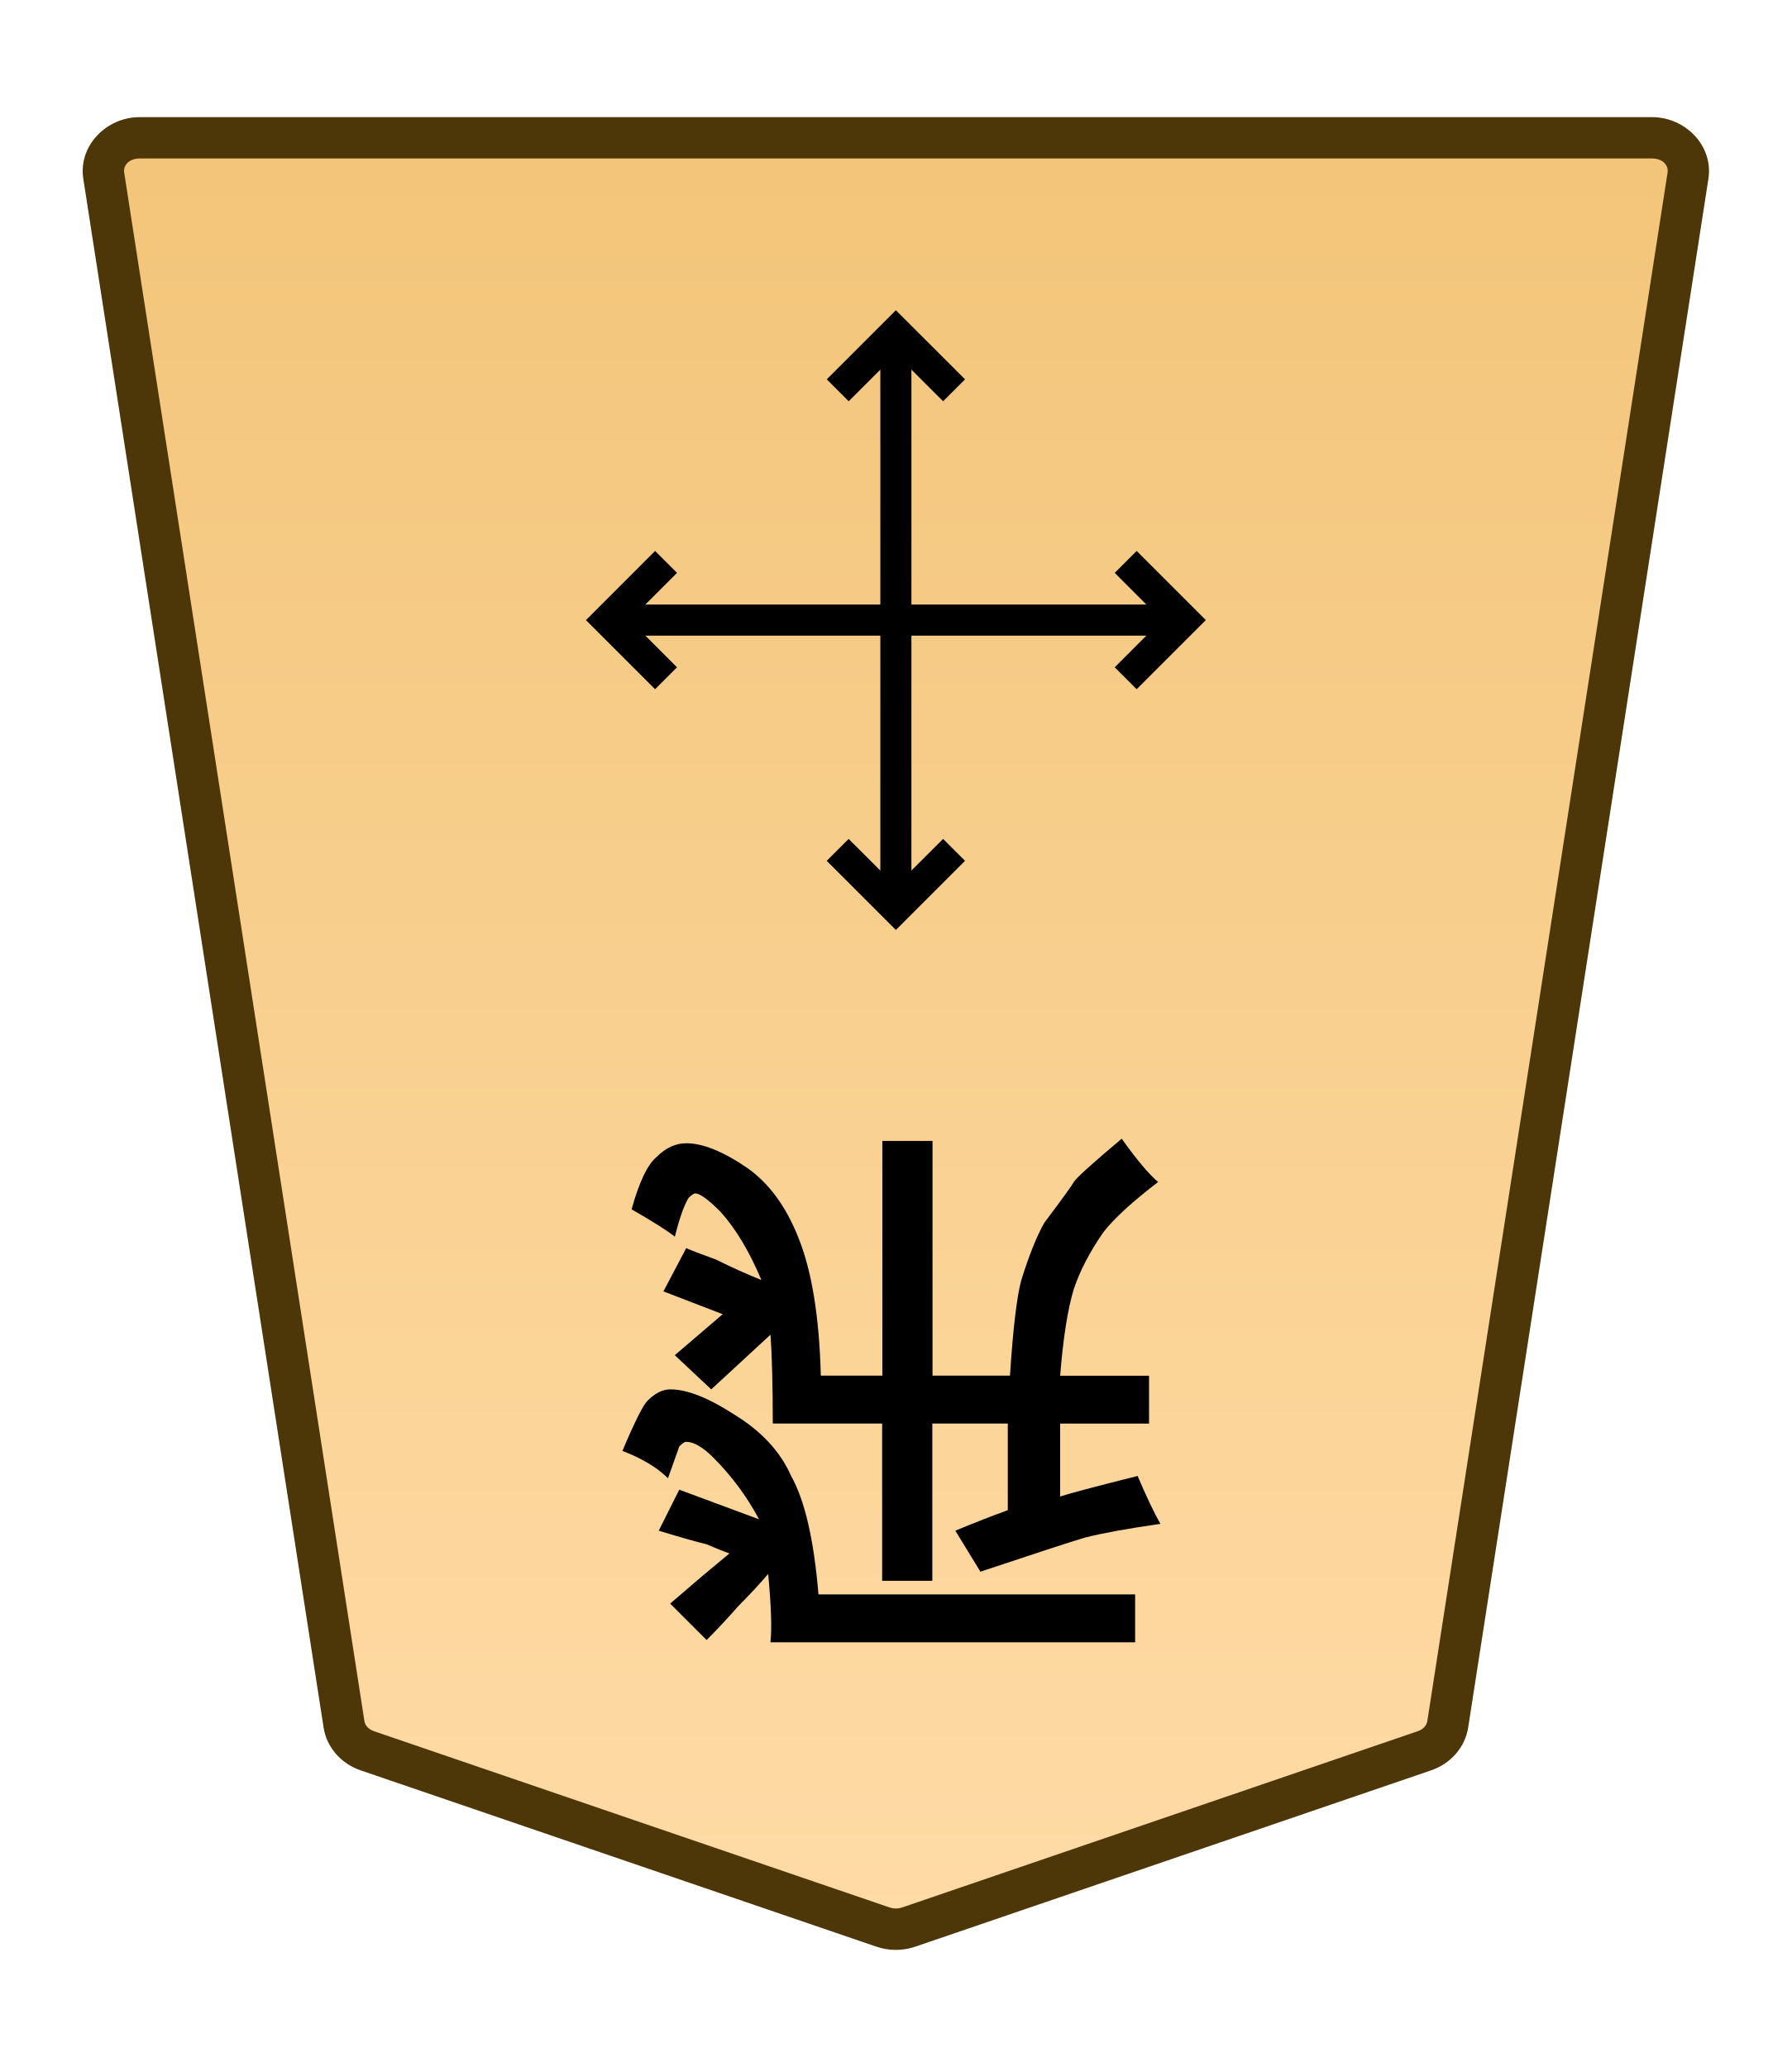
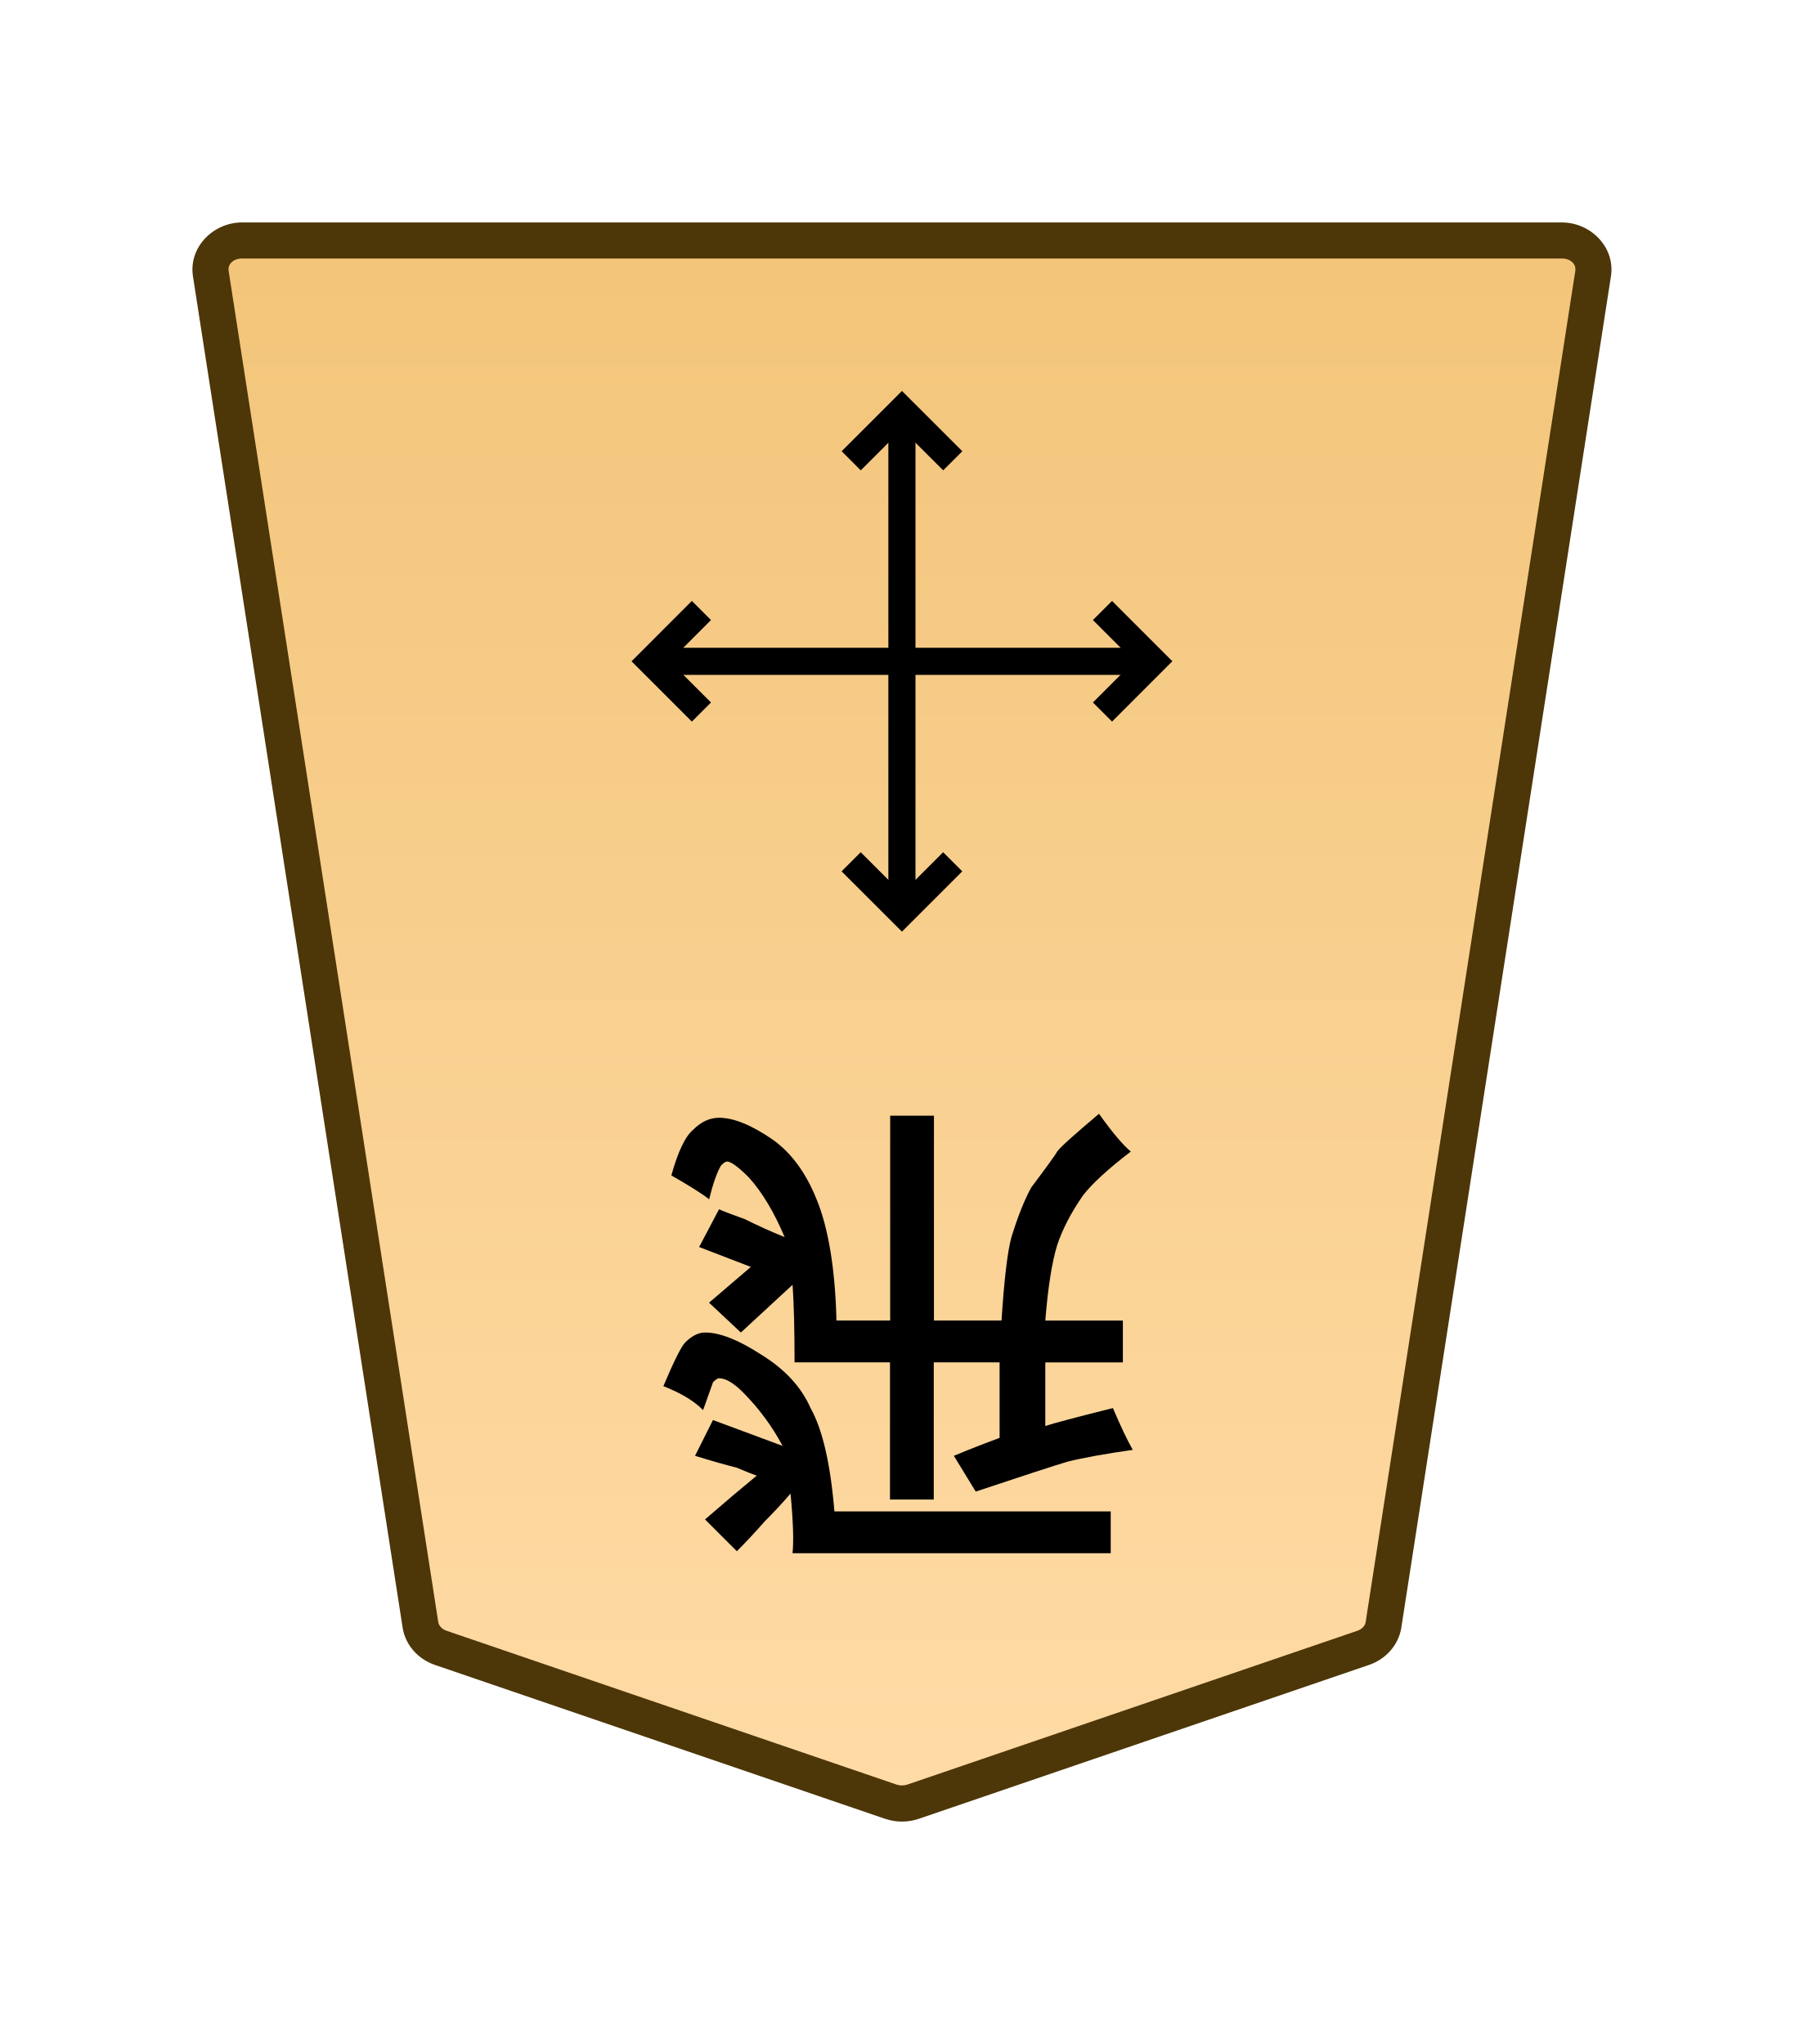
- <svg xmlns="http://www.w3.org/2000/svg" xmlns:xlink="http://www.w3.org/1999/xlink" width="26mm" height="30mm" viewBox="0 0 26 30" version="1.1" id="svg1">
+ <svg xmlns="http://www.w3.org/2000/svg" xmlns:xlink="http://www.w3.org/1999/xlink" width="30mm" height="34mm" viewBox="0 0 30 34" version="1.1" id="svg1">
  <defs id="defs1">
    <linearGradient id="linearGradient22">
      <stop style="stop-color:#ffdba6;stop-opacity:1;" offset="0" id="stop21" />
      <stop style="stop-color:#f2c478;stop-opacity:1;" offset="1" id="stop22" />
    </linearGradient>
    <clipPath clipPathUnits="userSpaceOnUse" id="clipPath1316">
      <path d="M 0,2834.646 H 2834.646 V 0 H 0 Z" transform="translate(-531.9814,-1560.217)" id="path1316" />
    </clipPath>
-     <linearGradient xlink:href="#linearGradient22" id="linearGradient26" gradientUnits="userSpaceOnUse" gradientTransform="translate(-4626.141,-212.6033)" x1="289.069" y1="220.195" x2="289.07" y2="143.722" />
+     <linearGradient xlink:href="#linearGradient22" id="linearGradient58" gradientUnits="userSpaceOnUse" gradientTransform="translate(-2279.056,-212.6033)" x1="289.069" y1="220.195" x2="289.07" y2="143.722" />
  </defs>
  <g id="layer1" transform="translate(-828)">
-     <g id="path52" clip-path="url(#clipPath1316)" transform="matrix(-0.3527778,0,0,0.3527778,833.3288,25.41007)">
-       <path style="color:#000000;fill:url(#linearGradient26);stroke-miterlimit:10;-inkscape-stroke:none" d="m 0,0 -21.223,7.255 c -0.337,0.115 -0.707,0.115 -1.044,0 L -43.49,0 c -0.512,-0.175 -0.879,-0.593 -0.956,-1.088 L -54.328,-64.8 c -0.128,-0.823 0.569,-1.559 1.477,-1.559 h 31.106 31.106 c 0.907,0 1.605,0.736 1.477,1.559 L 0.955,-1.088 C 0.879,-0.593 0.512,-0.175 0,0" id="path99" />
+     <g id="path52" clip-path="url(#clipPath1316)" transform="matrix(-0.3527778,0,0,0.3527778,835.3288,27.41007)">
+       <path style="color:#000000;fill:url(#linearGradient58);stroke-miterlimit:10;-inkscape-stroke:none" d="m 0,0 -21.223,7.255 c -0.337,0.115 -0.707,0.115 -1.044,0 L -43.49,0 c -0.512,-0.175 -0.879,-0.593 -0.956,-1.088 L -54.328,-64.8 c -0.128,-0.823 0.569,-1.559 1.477,-1.559 h 31.106 31.106 c 0.907,0 1.605,0.736 1.477,1.559 L 0.955,-1.088 C 0.879,-0.593 0.512,-0.175 0,0" id="path99" />
      <path style="color:#000000;fill:#4d3608;stroke-miterlimit:10;-inkscape-stroke:none" d="m -52.852,-67.209 c -1.368,0 -2.528,1.177 -2.316,2.539 l 9.881,63.713 c 0.129,0.829 0.735,1.493 1.521,1.762 l 21.225,7.256 c 0.517,0.176 1.075,0.176 1.592,0 h 0.002 L 0.275,0.805 C 1.061,0.536 1.667,-0.128 1.795,-0.957 v -0.002 L 11.678,-64.67 c 0.212,-1.363 -0.949,-2.539 -2.316,-2.539 H -21.744 Z m 0,1.701 h 31.107 31.105 c 0.447,0 0.681,0.293 0.637,0.576 v 0.002 L 0.115,-1.217 c -0.025,0.16 -0.153,0.331 -0.391,0.412 L -21.498,6.451 v -0.002 c -0.157,0.054 -0.337,0.054 -0.494,0 v 0.002 l -21.223,-7.256 c -0.238,-0.081 -0.366,-0.253 -0.391,-0.414 l -9.883,-63.711 v -0.002 c -0.044,-0.284 0.188,-0.576 0.637,-0.576 z" id="path100" />
    </g>
-     <path style="color:#000000;fill:#000000 icc-color(sRGB-IEC61966-2, 0.1, 0, 0, 0);stroke-miterlimit:10;-inkscape-stroke:none" d="M -0.639,0 V 23.693 H 0.639 V 0 Z" id="path53" transform="matrix(-0.3527778,0,0,0.3527778,841.0001,4.820616)" />
-     <path style="color:#000000;fill:#231f20 icc-color(sRGB-IEC61966-2, 0.1, 0.137, 0.122, 0.125);stroke-miterlimit:10;-inkscape-stroke:none" d="M 0.451,-0.451 -0.451,0.451 2.393,3.295 5.238,0.451 4.336,-0.451 2.393,1.49 Z" id="path54" transform="matrix(-0.3527778,0,0,0.3527778,841.8444,12.33478)" />
-     <path style="color:#000000;fill:#000000 icc-color(sRGB-IEC61966-2, 0.1, 0, 0, 0);stroke-miterlimit:10;-inkscape-stroke:none" d="m -2.393,-3.295 -2.846,2.844 0.902,0.902 1.943,-1.941 1.941,1.941 0.902,-0.902 z" id="path55" transform="matrix(-0.3527778,0,0,0.3527778,840.1557,5.66498)" />
-     <path style="color:#000000;fill:#000000 icc-color(sRGB-IEC61966-2, 0.1, 0, 0, 0);stroke-miterlimit:10;-inkscape-stroke:none" d="M -23.693,-0.639 V 0.639 H 0 v -1.277 z" id="path56" transform="matrix(-0.3527778,0,0,0.3527778,836.8208,8.999868)" />
-     <path style="color:#000000;fill:#000000 icc-color(sRGB-IEC61966-2, 0.1, 0, 0, 0);stroke-miterlimit:10;-inkscape-stroke:none" d="M -0.451,-0.451 -3.295,2.393 -0.451,5.238 0.451,4.336 -1.49,2.393 0.451,0.451 Z" id="path57" transform="matrix(-0.3527778,0,0,0.3527778,844.335,8.15553)" />
-     <path style="color:#000000;fill:#000000 icc-color(sRGB-IEC61966-2, 0.1, 0, 0, 0);stroke-miterlimit:10;-inkscape-stroke:none" d="M 0.451,-5.238 -0.451,-4.336 1.49,-2.393 -0.451,-0.451 0.451,0.451 3.295,-2.393 Z" id="path58" transform="matrix(-0.3527778,0,0,0.3527778,837.6651,9.844206)" />
-     <path style="fill:#000000 icc-color(sRGB-IEC61966-2, 0.1, 0, 0, 0);stroke-width:0.353" d="m -841.529,-20.661 v -2.282 h 0.728 v 2.282 h 1.587 q 0,0.827 0.033,1.29 l 0.86,-0.794 0.529,0.496 -0.695,0.595 0.86,0.331 -0.331,0.628 q -0.066,-0.033 -0.43,-0.165 -0.331,-0.165 -0.661,-0.298 0.265,0.628 0.595,0.992 0.265,0.265 0.364,0.265 0.033,0 0.099,-0.066 0.099,-0.165 0.198,-0.562 0.165,0.132 0.628,0.397 -0.165,0.595 -0.364,0.761 -0.198,0.198 -0.43,0.198 -0.364,0 -0.893,-0.364 -0.463,-0.331 -0.728,-0.992 -0.298,-0.728 -0.331,-2.017 h -0.893 v 3.407 h -0.728 v -3.407 h -1.124 q -0.066,1.025 -0.165,1.389 -0.165,0.529 -0.331,0.827 -0.397,0.529 -0.43,0.595 -0.066,0.099 -0.695,0.628 -0.331,-0.463 -0.529,-0.628 0.562,-0.43 0.794,-0.728 0.298,-0.43 0.43,-0.827 0.132,-0.43 0.198,-1.257 h -1.29 v -0.695 h 1.29 v -1.058 q -0.198,0.066 -1.124,0.298 -0.198,-0.463 -0.331,-0.695 0.695,-0.099 1.091,-0.198 0.331,-0.099 1.521,-0.496 l 0.364,0.595 q -0.397,0.165 -0.761,0.298 v 1.257 z m 1.654,-2.48 h -4.597 v -0.695 h 5.292 q -0.033,0.298 0.033,0.992 0.198,-0.232 0.43,-0.463 0.232,-0.265 0.463,-0.496 l 0.529,0.529 q -0.232,0.198 -0.463,0.397 -0.198,0.165 -0.397,0.331 0.099,0.033 0.331,0.132 0.265,0.066 0.695,0.198 l -0.298,0.595 -1.158,-0.43 q 0.265,0.496 0.661,0.893 0.232,0.232 0.397,0.232 0.033,0 0.099,-0.066 0,0 0.165,-0.463 0.232,0.232 0.661,0.397 -0.265,0.628 -0.364,0.728 -0.165,0.165 -0.331,0.165 -0.364,0 -0.926,-0.364 -0.595,-0.364 -0.827,-0.893 -0.298,-0.529 -0.397,-1.72 z" id="text58" transform="scale(-1)" aria-label="飛" />
+     <path style="color:#000000;fill:#000000 icc-color(sRGB-IEC61966-2, 0.1, 0, 0, 0);stroke-width:0.353;stroke-miterlimit:10;-inkscape-stroke:none" d="m 843.225,6.821 v 8.358 h -0.451 V 6.821 Z" id="path53" />
+     <path style="color:#000000;fill:#231f20 icc-color(sRGB-IEC61966-2, 0.1, 0.137, 0.122, 0.125);stroke-width:0.353;stroke-miterlimit:10;-inkscape-stroke:none" d="m 843.685,14.176 0.318,0.318 -1.003,1.003 -1.004,-1.003 0.318,-0.318 0.686,0.685 z" id="path54" />
+     <path style="color:#000000;fill:#000000 icc-color(sRGB-IEC61966-2, 0.1, 0, 0, 0);stroke-width:0.353;stroke-miterlimit:10;-inkscape-stroke:none" d="m 843,6.503 1.004,1.003 -0.318,0.318 -0.686,-0.685 -0.685,0.685 -0.318,-0.318 z" id="path55" />
+     <path style="color:#000000;fill:#000000 icc-color(sRGB-IEC61966-2, 0.1, 0, 0, 0);stroke-width:0.353;stroke-miterlimit:10;-inkscape-stroke:none" d="m 847.179,10.775 v 0.451 h -8.358 v -0.451 z" id="path56" />
+     <path style="color:#000000;fill:#000000 icc-color(sRGB-IEC61966-2, 0.1, 0, 0, 0);stroke-width:0.353;stroke-miterlimit:10;-inkscape-stroke:none" d="m 846.494,9.996 1.003,1.003 -1.003,1.004 -0.318,-0.318 0.685,-0.686 -0.685,-0.685 z" id="path57" />
+     <path style="color:#000000;fill:#000000 icc-color(sRGB-IEC61966-2, 0.1, 0, 0, 0);stroke-width:0.353;stroke-miterlimit:10;-inkscape-stroke:none" d="m 839.506,9.996 0.318,0.318 -0.685,0.686 0.685,0.685 -0.318,0.318 -1.003,-1.003 z" id="path58" />
+     <path style="fill:#000000 icc-color(sRGB-IEC61966-2, 0.1, 0, 0, 0);stroke-width:0.353" d="m 843.529,22.661 v 2.282 h -0.728 v -2.282 h -1.587 q 0,-0.827 -0.033,-1.29 l -0.86,0.794 -0.529,-0.496 0.695,-0.595 -0.86,-0.331 0.331,-0.628 q 0.066,0.033 0.43,0.165 0.331,0.165 0.661,0.298 -0.265,-0.628 -0.595,-0.992 -0.265,-0.265 -0.364,-0.265 -0.033,0 -0.099,0.066 -0.099,0.165 -0.198,0.562 -0.165,-0.132 -0.628,-0.397 0.165,-0.595 0.364,-0.761 0.198,-0.198 0.43,-0.198 0.364,0 0.893,0.364 0.463,0.331 0.728,0.992 0.298,0.728 0.331,2.017 h 0.893 v -3.407 h 0.728 v 3.407 h 1.124 q 0.066,-1.025 0.165,-1.389 0.165,-0.529 0.331,-0.827 0.397,-0.529 0.43,-0.595 0.066,-0.099 0.695,-0.628 0.331,0.463 0.529,0.628 -0.562,0.43 -0.794,0.728 -0.298,0.43 -0.43,0.827 -0.132,0.43 -0.198,1.257 h 1.29 v 0.695 h -1.29 v 1.058 q 0.198,-0.066 1.124,-0.298 0.198,0.463 0.331,0.695 -0.695,0.099 -1.091,0.198 -0.331,0.099 -1.521,0.496 l -0.364,-0.595 q 0.397,-0.165 0.761,-0.298 v -1.257 z m -1.654,2.48 h 4.597 v 0.695 h -5.292 q 0.033,-0.298 -0.033,-0.992 -0.198,0.232 -0.43,0.463 -0.232,0.265 -0.463,0.496 l -0.529,-0.529 q 0.232,-0.198 0.463,-0.397 0.198,-0.165 0.397,-0.331 -0.099,-0.033 -0.331,-0.132 -0.265,-0.066 -0.695,-0.198 l 0.298,-0.595 1.158,0.43 q -0.265,-0.496 -0.661,-0.893 -0.232,-0.232 -0.397,-0.232 -0.033,0 -0.099,0.066 0,0 -0.165,0.463 -0.232,-0.232 -0.661,-0.397 0.265,-0.628 0.364,-0.728 0.165,-0.165 0.331,-0.165 0.364,0 0.926,0.364 0.595,0.364 0.827,0.893 0.298,0.529 0.397,1.72 z" id="text58" aria-label="飛" />
  </g>
</svg>
